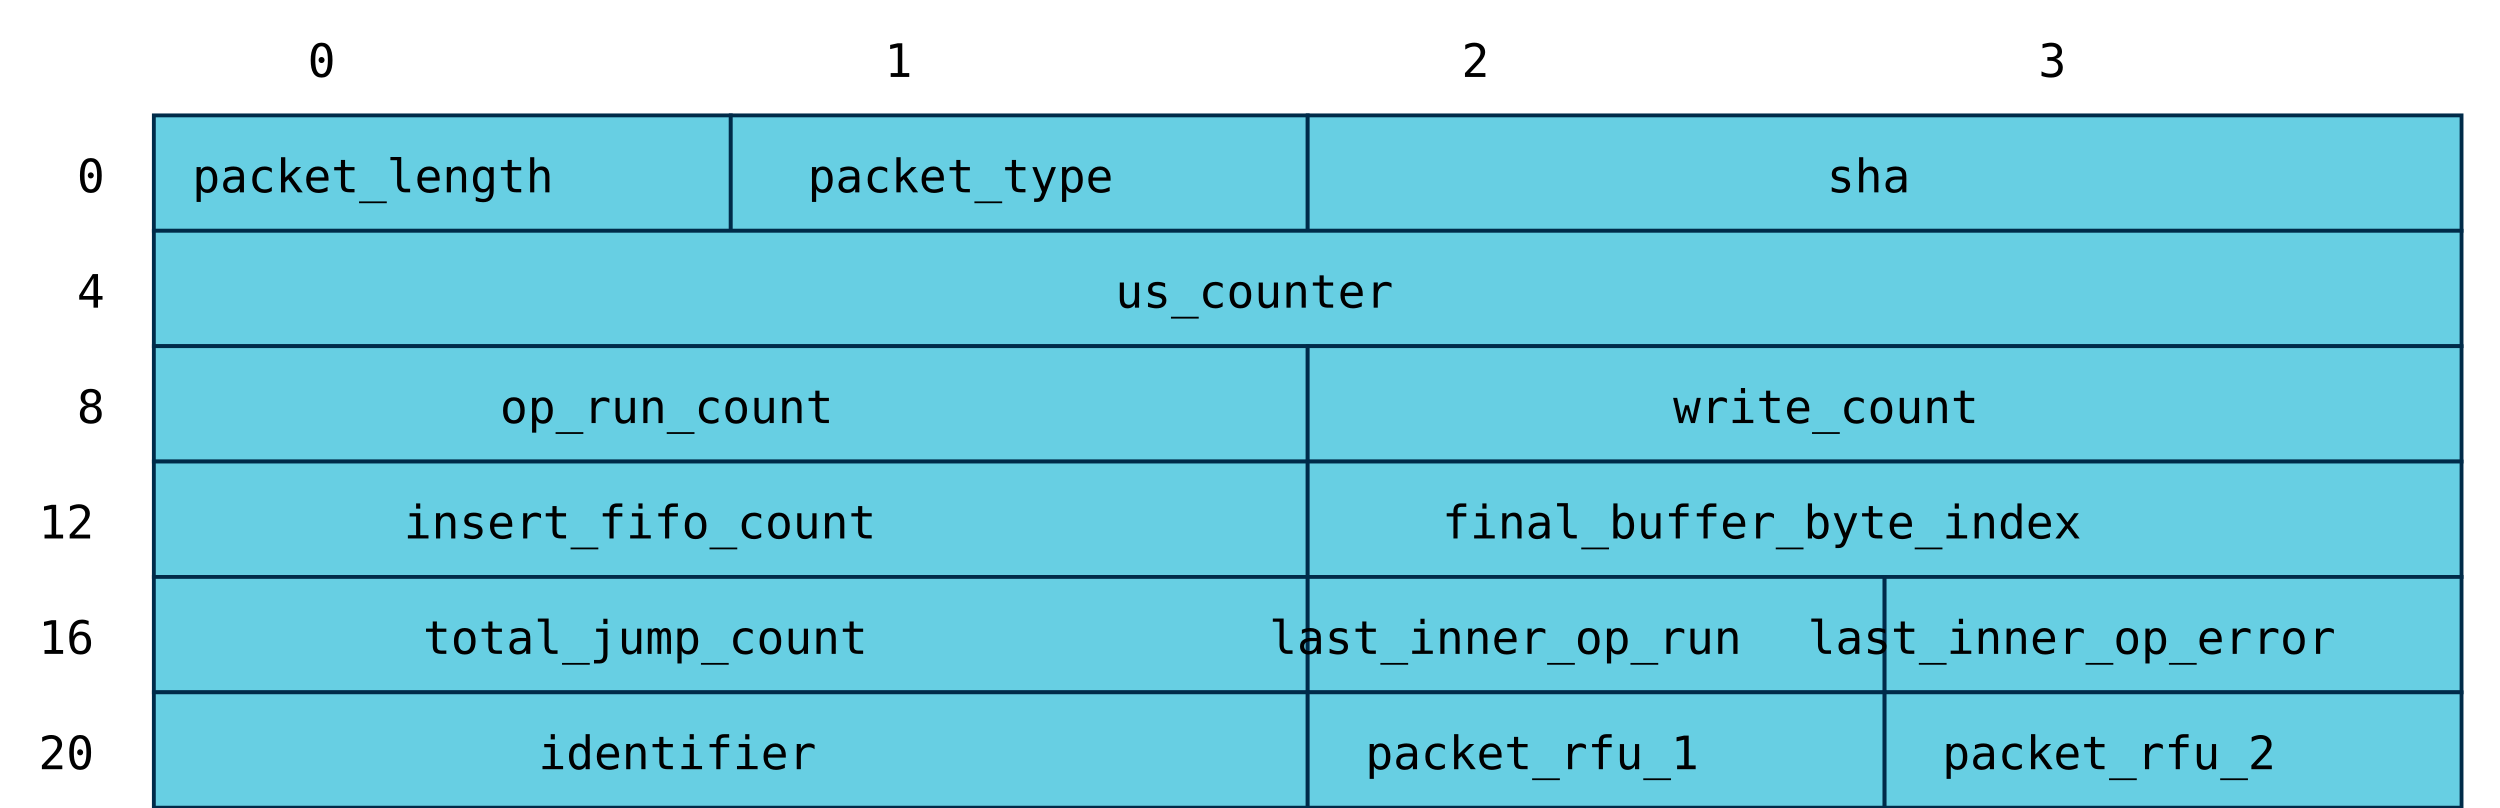
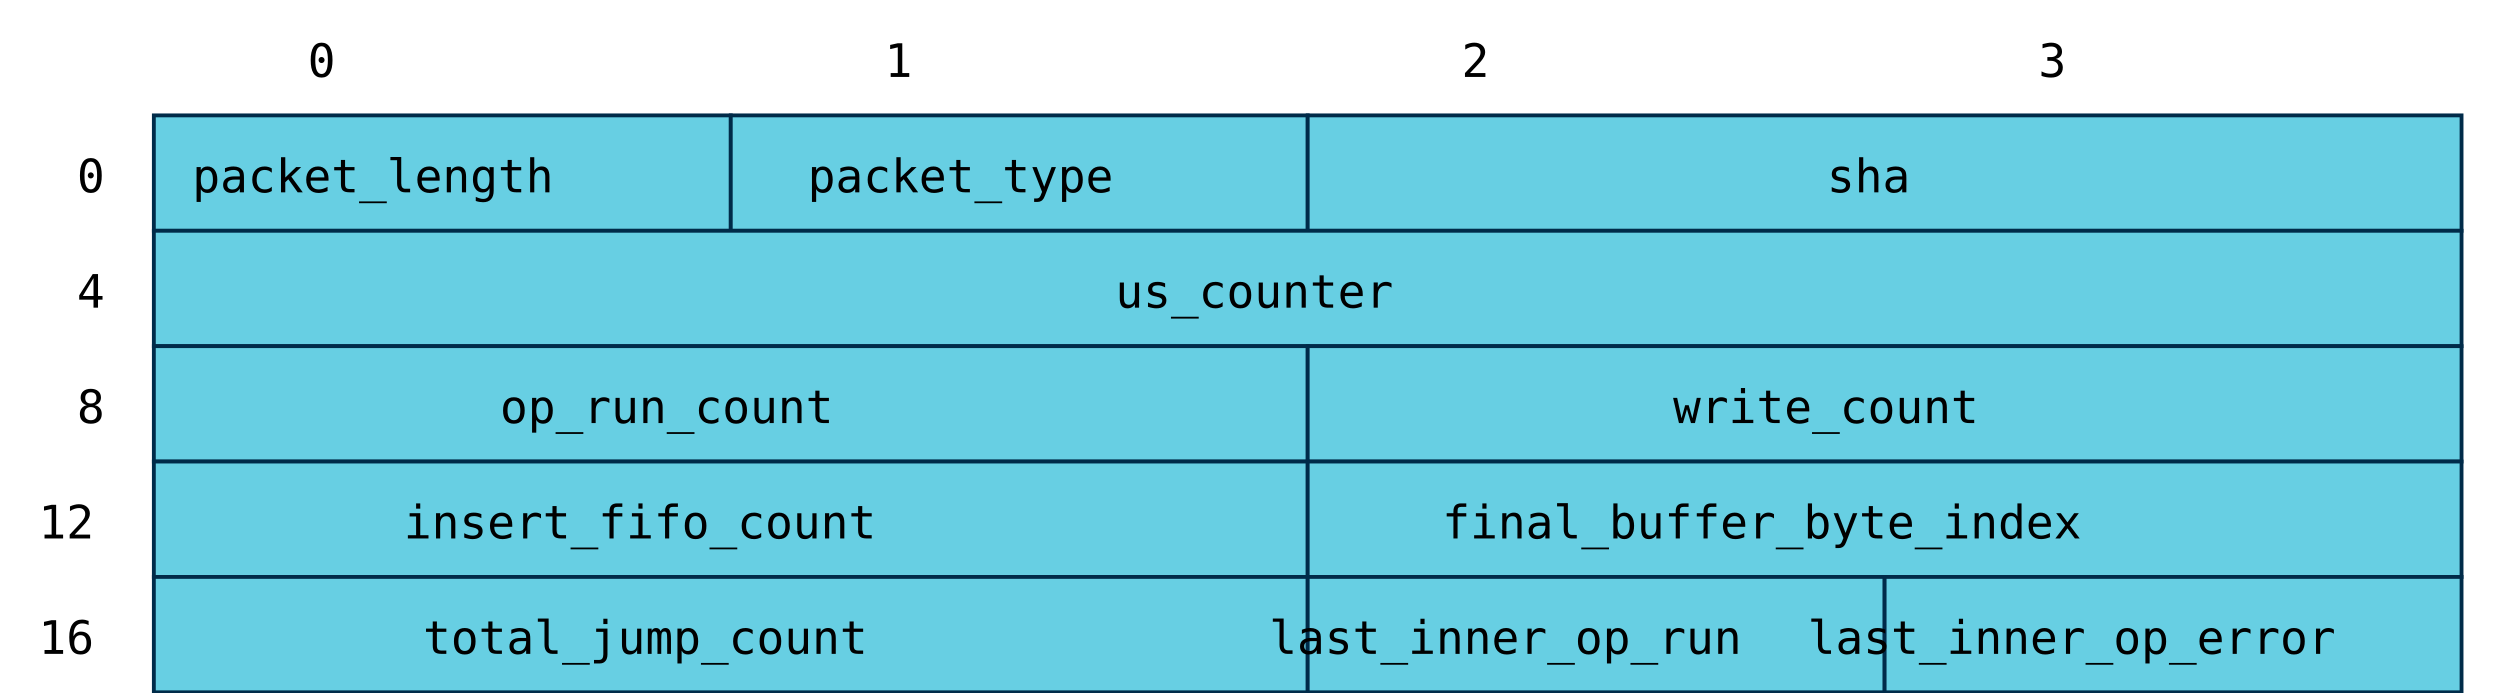
- <svg xmlns="http://www.w3.org/2000/svg" baseProfile="full" height="210px" version="1.1" width="650px">
+ <svg xmlns="http://www.w3.org/2000/svg" baseProfile="full" height="180px" version="1.1" width="650px">
  <defs />
  <style type="text/css">.text-monospace {
    font-size:12px;
    font-family:monospace;
}
.box-field {
    stroke:#002b49;
    stroke-width:1;
    fill:#67cfe3;
    fill-opacity:1;
}
.box-padding {
    fill:#ieaeff2;
    fill-opacity:1;
}
</style>
  <text class="text-monospace" x="80" y="20">0</text>
  <text class="text-monospace" x="230" y="20">1</text>
  <text class="text-monospace" x="380" y="20">2</text>
  <text class="text-monospace" x="530" y="20">3</text>
  <text class="text-monospace" x="20" y="50"> 0</text>
  <text class="text-monospace" x="20" y="80"> 4</text>
  <text class="text-monospace" x="20" y="110"> 8</text>
  <text class="text-monospace" x="10" y="140">12</text>
  <text class="text-monospace" x="10" y="170">16</text>
-   <text class="text-monospace" x="10" y="200">20</text>
  <rect class="box-field" height="30" width="150" x="40" y="30" />
  <text class="text-monospace" x="50" y="50">packet_length</text>
  <rect class="box-field" height="30" width="150" x="190" y="30" />
  <text class="text-monospace" x="210" y="50">packet_type</text>
  <rect class="box-field" height="30" width="300" x="340" y="30" />
  <text class="text-monospace" x="475" y="50">sha</text>
  <rect class="box-field" height="30" width="600" x="40" y="60" />
  <text class="text-monospace" x="290" y="80">us_counter</text>
  <rect class="box-field" height="30" width="300" x="40" y="90" />
  <text class="text-monospace" x="130" y="110">op_run_count</text>
  <rect class="box-field" height="30" width="300" x="340" y="90" />
  <text class="text-monospace" x="435" y="110">write_count</text>
  <rect class="box-field" height="30" width="300" x="40" y="120" />
  <text class="text-monospace" x="105" y="140">insert_fifo_count</text>
  <rect class="box-field" height="30" width="300" x="340" y="120" />
  <text class="text-monospace" x="375" y="140">final_buffer_byte_index</text>
  <rect class="box-field" height="30" width="300" x="40" y="150" />
  <text class="text-monospace" x="110" y="170">total_jump_count</text>
  <rect class="box-field" height="30" width="150" x="340" y="150" />
  <text class="text-monospace" x="330" y="170">last_inner_op_run</text>
  <rect class="box-field" height="30" width="150" x="490" y="150" />
  <text class="text-monospace" x="470" y="170">last_inner_op_error</text>
-   <rect class="box-field" height="30" width="300" x="40" y="180" />
-   <text class="text-monospace" x="140" y="200">identifier</text>
-   <rect class="box-field" height="30" width="150" x="340" y="180" />
-   <text class="text-monospace" x="355" y="200">packet_rfu_1</text>
-   <rect class="box-field" height="30" width="150" x="490" y="180" />
-   <text class="text-monospace" x="505" y="200">packet_rfu_2</text>
</svg>
